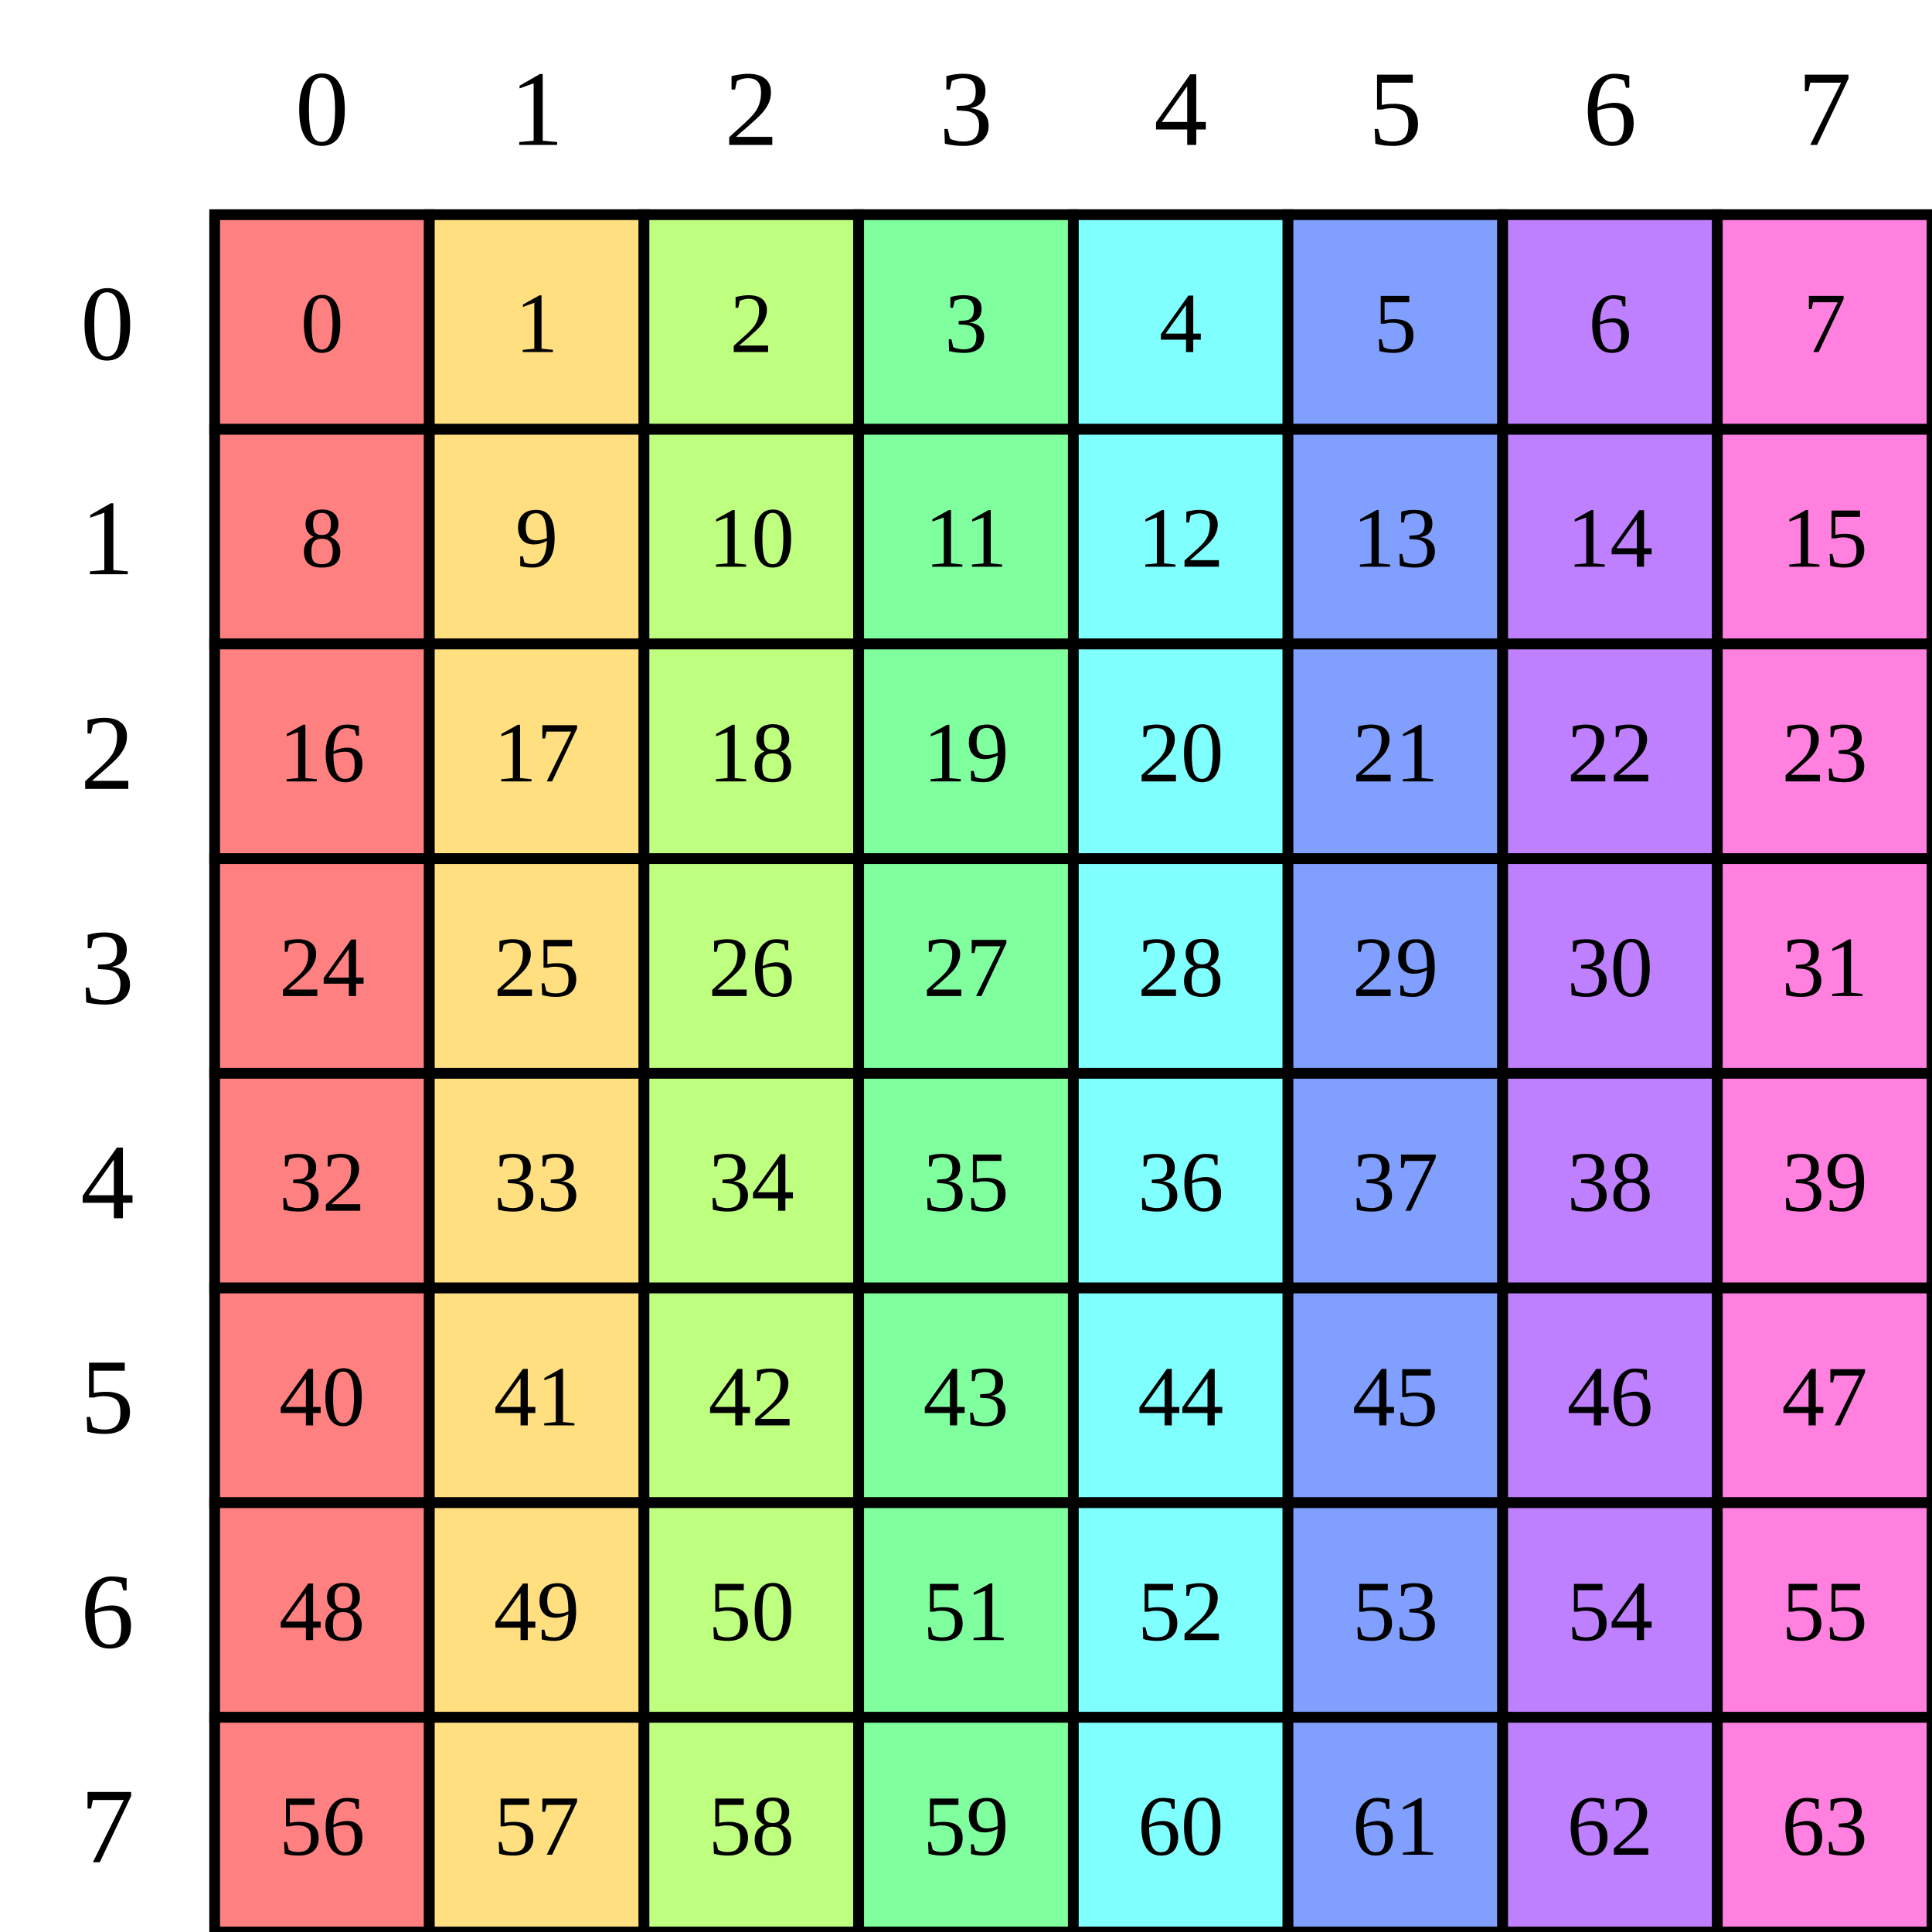
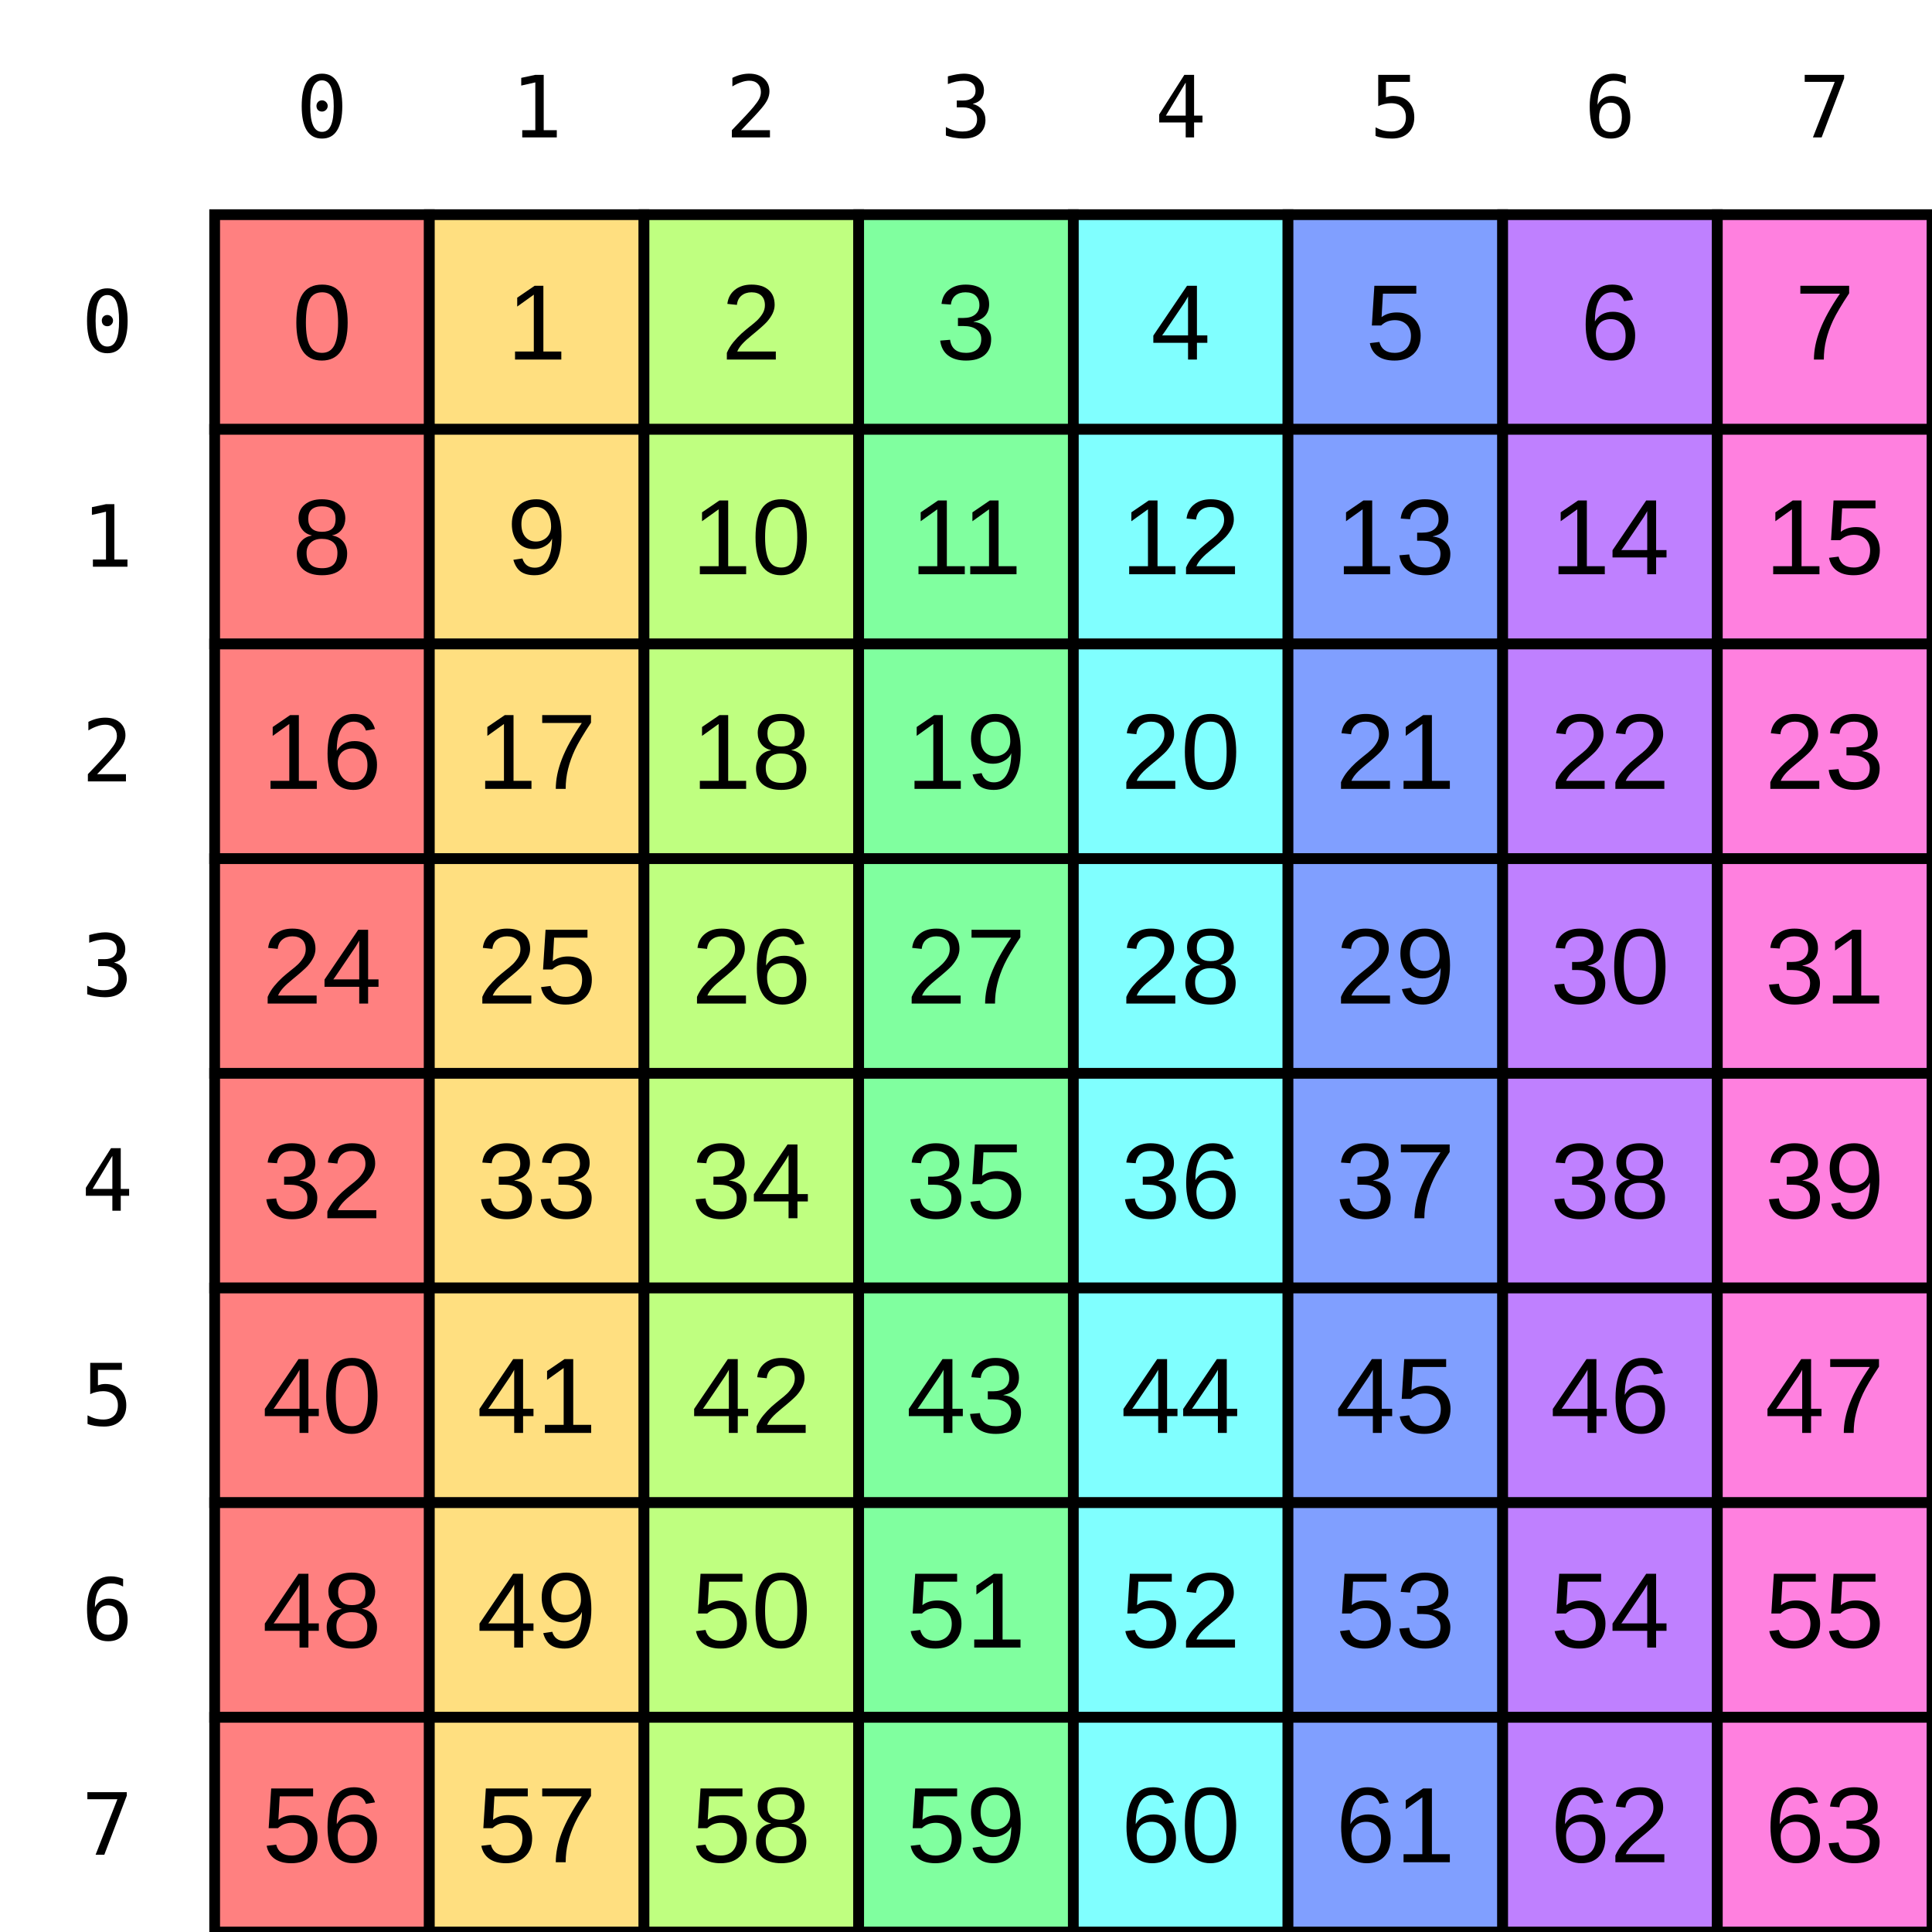
<svg xmlns="http://www.w3.org/2000/svg" baseProfile="full" height="180" version="1.1" width="180">
  <defs />
  <rect fill="rgb(255,128,128)" height="20" stroke="black" width="20" x="20" y="20" />
-   <text dy="0.35em" font-size="8px" text-anchor="middle" x="30" y="30">0</text>
+   <text dy="0.35em" font-family="Arial" font-size="10px" text-anchor="middle" x="30" y="30">0</text>
  <rect fill="rgb(255,223,128)" height="20" stroke="black" width="20" x="40" y="20" />
-   <text dy="0.35em" font-size="8px" text-anchor="middle" x="50" y="30">1</text>
+   <text dy="0.35em" font-family="Arial" font-size="10px" text-anchor="middle" x="50" y="30">1</text>
  <rect fill="rgb(191,255,128)" height="20" stroke="black" width="20" x="60" y="20" />
-   <text dy="0.35em" font-size="8px" text-anchor="middle" x="70" y="30">2</text>
+   <text dy="0.35em" font-family="Arial" font-size="10px" text-anchor="middle" x="70" y="30">2</text>
  <rect fill="rgb(128,255,159)" height="20" stroke="black" width="20" x="80" y="20" />
-   <text dy="0.35em" font-size="8px" text-anchor="middle" x="90" y="30">3</text>
+   <text dy="0.35em" font-family="Arial" font-size="10px" text-anchor="middle" x="90" y="30">3</text>
  <rect fill="rgb(128,255,255)" height="20" stroke="black" width="20" x="100" y="20" />
-   <text dy="0.35em" font-size="8px" text-anchor="middle" x="110" y="30">4</text>
+   <text dy="0.35em" font-family="Arial" font-size="10px" text-anchor="middle" x="110" y="30">4</text>
  <rect fill="rgb(128,159,255)" height="20" stroke="black" width="20" x="120" y="20" />
-   <text dy="0.35em" font-size="8px" text-anchor="middle" x="130" y="30">5</text>
+   <text dy="0.35em" font-family="Arial" font-size="10px" text-anchor="middle" x="130" y="30">5</text>
  <rect fill="rgb(191,128,255)" height="20" stroke="black" width="20" x="140" y="20" />
-   <text dy="0.35em" font-size="8px" text-anchor="middle" x="150" y="30">6</text>
+   <text dy="0.35em" font-family="Arial" font-size="10px" text-anchor="middle" x="150" y="30">6</text>
  <rect fill="rgb(255,128,223)" height="20" stroke="black" width="20" x="160" y="20" />
-   <text dy="0.35em" font-size="8px" text-anchor="middle" x="170" y="30">7</text>
+   <text dy="0.35em" font-family="Arial" font-size="10px" text-anchor="middle" x="170" y="30">7</text>
  <rect fill="rgb(255,128,128)" height="20" stroke="black" width="20" x="20" y="40" />
-   <text dy="0.35em" font-size="8px" text-anchor="middle" x="30" y="50">8</text>
+   <text dy="0.35em" font-family="Arial" font-size="10px" text-anchor="middle" x="30" y="50">8</text>
  <rect fill="rgb(255,223,128)" height="20" stroke="black" width="20" x="40" y="40" />
-   <text dy="0.35em" font-size="8px" text-anchor="middle" x="50" y="50">9</text>
+   <text dy="0.35em" font-family="Arial" font-size="10px" text-anchor="middle" x="50" y="50">9</text>
  <rect fill="rgb(191,255,128)" height="20" stroke="black" width="20" x="60" y="40" />
-   <text dy="0.35em" font-size="8px" text-anchor="middle" x="70" y="50">10</text>
+   <text dy="0.35em" font-family="Arial" font-size="10px" text-anchor="middle" x="70" y="50">10</text>
  <rect fill="rgb(128,255,159)" height="20" stroke="black" width="20" x="80" y="40" />
-   <text dy="0.35em" font-size="8px" text-anchor="middle" x="90" y="50">11</text>
+   <text dy="0.35em" font-family="Arial" font-size="10px" text-anchor="middle" x="90" y="50">11</text>
  <rect fill="rgb(128,255,255)" height="20" stroke="black" width="20" x="100" y="40" />
-   <text dy="0.35em" font-size="8px" text-anchor="middle" x="110" y="50">12</text>
+   <text dy="0.35em" font-family="Arial" font-size="10px" text-anchor="middle" x="110" y="50">12</text>
  <rect fill="rgb(128,159,255)" height="20" stroke="black" width="20" x="120" y="40" />
-   <text dy="0.35em" font-size="8px" text-anchor="middle" x="130" y="50">13</text>
+   <text dy="0.35em" font-family="Arial" font-size="10px" text-anchor="middle" x="130" y="50">13</text>
  <rect fill="rgb(191,128,255)" height="20" stroke="black" width="20" x="140" y="40" />
-   <text dy="0.35em" font-size="8px" text-anchor="middle" x="150" y="50">14</text>
+   <text dy="0.35em" font-family="Arial" font-size="10px" text-anchor="middle" x="150" y="50">14</text>
  <rect fill="rgb(255,128,223)" height="20" stroke="black" width="20" x="160" y="40" />
-   <text dy="0.35em" font-size="8px" text-anchor="middle" x="170" y="50">15</text>
+   <text dy="0.35em" font-family="Arial" font-size="10px" text-anchor="middle" x="170" y="50">15</text>
  <rect fill="rgb(255,128,128)" height="20" stroke="black" width="20" x="20" y="60" />
-   <text dy="0.35em" font-size="8px" text-anchor="middle" x="30" y="70">16</text>
+   <text dy="0.35em" font-family="Arial" font-size="10px" text-anchor="middle" x="30" y="70">16</text>
  <rect fill="rgb(255,223,128)" height="20" stroke="black" width="20" x="40" y="60" />
-   <text dy="0.35em" font-size="8px" text-anchor="middle" x="50" y="70">17</text>
+   <text dy="0.35em" font-family="Arial" font-size="10px" text-anchor="middle" x="50" y="70">17</text>
  <rect fill="rgb(191,255,128)" height="20" stroke="black" width="20" x="60" y="60" />
-   <text dy="0.35em" font-size="8px" text-anchor="middle" x="70" y="70">18</text>
+   <text dy="0.35em" font-family="Arial" font-size="10px" text-anchor="middle" x="70" y="70">18</text>
  <rect fill="rgb(128,255,159)" height="20" stroke="black" width="20" x="80" y="60" />
-   <text dy="0.35em" font-size="8px" text-anchor="middle" x="90" y="70">19</text>
+   <text dy="0.35em" font-family="Arial" font-size="10px" text-anchor="middle" x="90" y="70">19</text>
  <rect fill="rgb(128,255,255)" height="20" stroke="black" width="20" x="100" y="60" />
-   <text dy="0.35em" font-size="8px" text-anchor="middle" x="110" y="70">20</text>
+   <text dy="0.35em" font-family="Arial" font-size="10px" text-anchor="middle" x="110" y="70">20</text>
  <rect fill="rgb(128,159,255)" height="20" stroke="black" width="20" x="120" y="60" />
-   <text dy="0.35em" font-size="8px" text-anchor="middle" x="130" y="70">21</text>
+   <text dy="0.35em" font-family="Arial" font-size="10px" text-anchor="middle" x="130" y="70">21</text>
  <rect fill="rgb(191,128,255)" height="20" stroke="black" width="20" x="140" y="60" />
-   <text dy="0.35em" font-size="8px" text-anchor="middle" x="150" y="70">22</text>
+   <text dy="0.35em" font-family="Arial" font-size="10px" text-anchor="middle" x="150" y="70">22</text>
  <rect fill="rgb(255,128,223)" height="20" stroke="black" width="20" x="160" y="60" />
-   <text dy="0.35em" font-size="8px" text-anchor="middle" x="170" y="70">23</text>
+   <text dy="0.35em" font-family="Arial" font-size="10px" text-anchor="middle" x="170" y="70">23</text>
  <rect fill="rgb(255,128,128)" height="20" stroke="black" width="20" x="20" y="80" />
-   <text dy="0.35em" font-size="8px" text-anchor="middle" x="30" y="90">24</text>
+   <text dy="0.35em" font-family="Arial" font-size="10px" text-anchor="middle" x="30" y="90">24</text>
  <rect fill="rgb(255,223,128)" height="20" stroke="black" width="20" x="40" y="80" />
-   <text dy="0.35em" font-size="8px" text-anchor="middle" x="50" y="90">25</text>
+   <text dy="0.35em" font-family="Arial" font-size="10px" text-anchor="middle" x="50" y="90">25</text>
  <rect fill="rgb(191,255,128)" height="20" stroke="black" width="20" x="60" y="80" />
-   <text dy="0.35em" font-size="8px" text-anchor="middle" x="70" y="90">26</text>
+   <text dy="0.35em" font-family="Arial" font-size="10px" text-anchor="middle" x="70" y="90">26</text>
  <rect fill="rgb(128,255,159)" height="20" stroke="black" width="20" x="80" y="80" />
-   <text dy="0.35em" font-size="8px" text-anchor="middle" x="90" y="90">27</text>
+   <text dy="0.35em" font-family="Arial" font-size="10px" text-anchor="middle" x="90" y="90">27</text>
  <rect fill="rgb(128,255,255)" height="20" stroke="black" width="20" x="100" y="80" />
-   <text dy="0.35em" font-size="8px" text-anchor="middle" x="110" y="90">28</text>
+   <text dy="0.35em" font-family="Arial" font-size="10px" text-anchor="middle" x="110" y="90">28</text>
  <rect fill="rgb(128,159,255)" height="20" stroke="black" width="20" x="120" y="80" />
-   <text dy="0.35em" font-size="8px" text-anchor="middle" x="130" y="90">29</text>
+   <text dy="0.35em" font-family="Arial" font-size="10px" text-anchor="middle" x="130" y="90">29</text>
  <rect fill="rgb(191,128,255)" height="20" stroke="black" width="20" x="140" y="80" />
-   <text dy="0.35em" font-size="8px" text-anchor="middle" x="150" y="90">30</text>
+   <text dy="0.35em" font-family="Arial" font-size="10px" text-anchor="middle" x="150" y="90">30</text>
  <rect fill="rgb(255,128,223)" height="20" stroke="black" width="20" x="160" y="80" />
-   <text dy="0.35em" font-size="8px" text-anchor="middle" x="170" y="90">31</text>
+   <text dy="0.35em" font-family="Arial" font-size="10px" text-anchor="middle" x="170" y="90">31</text>
  <rect fill="rgb(255,128,128)" height="20" stroke="black" width="20" x="20" y="100" />
-   <text dy="0.35em" font-size="8px" text-anchor="middle" x="30" y="110">32</text>
+   <text dy="0.35em" font-family="Arial" font-size="10px" text-anchor="middle" x="30" y="110">32</text>
  <rect fill="rgb(255,223,128)" height="20" stroke="black" width="20" x="40" y="100" />
-   <text dy="0.35em" font-size="8px" text-anchor="middle" x="50" y="110">33</text>
+   <text dy="0.35em" font-family="Arial" font-size="10px" text-anchor="middle" x="50" y="110">33</text>
  <rect fill="rgb(191,255,128)" height="20" stroke="black" width="20" x="60" y="100" />
-   <text dy="0.35em" font-size="8px" text-anchor="middle" x="70" y="110">34</text>
+   <text dy="0.35em" font-family="Arial" font-size="10px" text-anchor="middle" x="70" y="110">34</text>
  <rect fill="rgb(128,255,159)" height="20" stroke="black" width="20" x="80" y="100" />
-   <text dy="0.35em" font-size="8px" text-anchor="middle" x="90" y="110">35</text>
+   <text dy="0.35em" font-family="Arial" font-size="10px" text-anchor="middle" x="90" y="110">35</text>
  <rect fill="rgb(128,255,255)" height="20" stroke="black" width="20" x="100" y="100" />
-   <text dy="0.35em" font-size="8px" text-anchor="middle" x="110" y="110">36</text>
+   <text dy="0.35em" font-family="Arial" font-size="10px" text-anchor="middle" x="110" y="110">36</text>
  <rect fill="rgb(128,159,255)" height="20" stroke="black" width="20" x="120" y="100" />
-   <text dy="0.35em" font-size="8px" text-anchor="middle" x="130" y="110">37</text>
+   <text dy="0.35em" font-family="Arial" font-size="10px" text-anchor="middle" x="130" y="110">37</text>
  <rect fill="rgb(191,128,255)" height="20" stroke="black" width="20" x="140" y="100" />
-   <text dy="0.35em" font-size="8px" text-anchor="middle" x="150" y="110">38</text>
+   <text dy="0.35em" font-family="Arial" font-size="10px" text-anchor="middle" x="150" y="110">38</text>
  <rect fill="rgb(255,128,223)" height="20" stroke="black" width="20" x="160" y="100" />
-   <text dy="0.35em" font-size="8px" text-anchor="middle" x="170" y="110">39</text>
+   <text dy="0.35em" font-family="Arial" font-size="10px" text-anchor="middle" x="170" y="110">39</text>
  <rect fill="rgb(255,128,128)" height="20" stroke="black" width="20" x="20" y="120" />
-   <text dy="0.35em" font-size="8px" text-anchor="middle" x="30" y="130">40</text>
+   <text dy="0.35em" font-family="Arial" font-size="10px" text-anchor="middle" x="30" y="130">40</text>
  <rect fill="rgb(255,223,128)" height="20" stroke="black" width="20" x="40" y="120" />
-   <text dy="0.35em" font-size="8px" text-anchor="middle" x="50" y="130">41</text>
+   <text dy="0.35em" font-family="Arial" font-size="10px" text-anchor="middle" x="50" y="130">41</text>
  <rect fill="rgb(191,255,128)" height="20" stroke="black" width="20" x="60" y="120" />
-   <text dy="0.35em" font-size="8px" text-anchor="middle" x="70" y="130">42</text>
+   <text dy="0.35em" font-family="Arial" font-size="10px" text-anchor="middle" x="70" y="130">42</text>
  <rect fill="rgb(128,255,159)" height="20" stroke="black" width="20" x="80" y="120" />
-   <text dy="0.35em" font-size="8px" text-anchor="middle" x="90" y="130">43</text>
+   <text dy="0.35em" font-family="Arial" font-size="10px" text-anchor="middle" x="90" y="130">43</text>
  <rect fill="rgb(128,255,255)" height="20" stroke="black" width="20" x="100" y="120" />
-   <text dy="0.35em" font-size="8px" text-anchor="middle" x="110" y="130">44</text>
+   <text dy="0.35em" font-family="Arial" font-size="10px" text-anchor="middle" x="110" y="130">44</text>
  <rect fill="rgb(128,159,255)" height="20" stroke="black" width="20" x="120" y="120" />
-   <text dy="0.35em" font-size="8px" text-anchor="middle" x="130" y="130">45</text>
+   <text dy="0.35em" font-family="Arial" font-size="10px" text-anchor="middle" x="130" y="130">45</text>
  <rect fill="rgb(191,128,255)" height="20" stroke="black" width="20" x="140" y="120" />
-   <text dy="0.35em" font-size="8px" text-anchor="middle" x="150" y="130">46</text>
+   <text dy="0.35em" font-family="Arial" font-size="10px" text-anchor="middle" x="150" y="130">46</text>
  <rect fill="rgb(255,128,223)" height="20" stroke="black" width="20" x="160" y="120" />
-   <text dy="0.35em" font-size="8px" text-anchor="middle" x="170" y="130">47</text>
+   <text dy="0.35em" font-family="Arial" font-size="10px" text-anchor="middle" x="170" y="130">47</text>
  <rect fill="rgb(255,128,128)" height="20" stroke="black" width="20" x="20" y="140" />
-   <text dy="0.35em" font-size="8px" text-anchor="middle" x="30" y="150">48</text>
+   <text dy="0.35em" font-family="Arial" font-size="10px" text-anchor="middle" x="30" y="150">48</text>
  <rect fill="rgb(255,223,128)" height="20" stroke="black" width="20" x="40" y="140" />
-   <text dy="0.35em" font-size="8px" text-anchor="middle" x="50" y="150">49</text>
+   <text dy="0.35em" font-family="Arial" font-size="10px" text-anchor="middle" x="50" y="150">49</text>
  <rect fill="rgb(191,255,128)" height="20" stroke="black" width="20" x="60" y="140" />
-   <text dy="0.35em" font-size="8px" text-anchor="middle" x="70" y="150">50</text>
+   <text dy="0.35em" font-family="Arial" font-size="10px" text-anchor="middle" x="70" y="150">50</text>
  <rect fill="rgb(128,255,159)" height="20" stroke="black" width="20" x="80" y="140" />
-   <text dy="0.35em" font-size="8px" text-anchor="middle" x="90" y="150">51</text>
+   <text dy="0.35em" font-family="Arial" font-size="10px" text-anchor="middle" x="90" y="150">51</text>
  <rect fill="rgb(128,255,255)" height="20" stroke="black" width="20" x="100" y="140" />
-   <text dy="0.35em" font-size="8px" text-anchor="middle" x="110" y="150">52</text>
+   <text dy="0.35em" font-family="Arial" font-size="10px" text-anchor="middle" x="110" y="150">52</text>
  <rect fill="rgb(128,159,255)" height="20" stroke="black" width="20" x="120" y="140" />
-   <text dy="0.35em" font-size="8px" text-anchor="middle" x="130" y="150">53</text>
+   <text dy="0.35em" font-family="Arial" font-size="10px" text-anchor="middle" x="130" y="150">53</text>
  <rect fill="rgb(191,128,255)" height="20" stroke="black" width="20" x="140" y="140" />
-   <text dy="0.35em" font-size="8px" text-anchor="middle" x="150" y="150">54</text>
+   <text dy="0.35em" font-family="Arial" font-size="10px" text-anchor="middle" x="150" y="150">54</text>
  <rect fill="rgb(255,128,223)" height="20" stroke="black" width="20" x="160" y="140" />
-   <text dy="0.35em" font-size="8px" text-anchor="middle" x="170" y="150">55</text>
+   <text dy="0.35em" font-family="Arial" font-size="10px" text-anchor="middle" x="170" y="150">55</text>
  <rect fill="rgb(255,128,128)" height="20" stroke="black" width="20" x="20" y="160" />
-   <text dy="0.35em" font-size="8px" text-anchor="middle" x="30" y="170">56</text>
+   <text dy="0.35em" font-family="Arial" font-size="10px" text-anchor="middle" x="30" y="170">56</text>
  <rect fill="rgb(255,223,128)" height="20" stroke="black" width="20" x="40" y="160" />
-   <text dy="0.35em" font-size="8px" text-anchor="middle" x="50" y="170">57</text>
+   <text dy="0.35em" font-family="Arial" font-size="10px" text-anchor="middle" x="50" y="170">57</text>
  <rect fill="rgb(191,255,128)" height="20" stroke="black" width="20" x="60" y="160" />
-   <text dy="0.35em" font-size="8px" text-anchor="middle" x="70" y="170">58</text>
+   <text dy="0.35em" font-family="Arial" font-size="10px" text-anchor="middle" x="70" y="170">58</text>
  <rect fill="rgb(128,255,159)" height="20" stroke="black" width="20" x="80" y="160" />
-   <text dy="0.35em" font-size="8px" text-anchor="middle" x="90" y="170">59</text>
+   <text dy="0.35em" font-family="Arial" font-size="10px" text-anchor="middle" x="90" y="170">59</text>
  <rect fill="rgb(128,255,255)" height="20" stroke="black" width="20" x="100" y="160" />
-   <text dy="0.35em" font-size="8px" text-anchor="middle" x="110" y="170">60</text>
+   <text dy="0.35em" font-family="Arial" font-size="10px" text-anchor="middle" x="110" y="170">60</text>
  <rect fill="rgb(128,159,255)" height="20" stroke="black" width="20" x="120" y="160" />
-   <text dy="0.35em" font-size="8px" text-anchor="middle" x="130" y="170">61</text>
+   <text dy="0.35em" font-family="Arial" font-size="10px" text-anchor="middle" x="130" y="170">61</text>
  <rect fill="rgb(191,128,255)" height="20" stroke="black" width="20" x="140" y="160" />
-   <text dy="0.35em" font-size="8px" text-anchor="middle" x="150" y="170">62</text>
+   <text dy="0.35em" font-family="Arial" font-size="10px" text-anchor="middle" x="150" y="170">62</text>
  <rect fill="rgb(255,128,223)" height="20" stroke="black" width="20" x="160" y="160" />
-   <text dy="0.35em" font-size="8px" text-anchor="middle" x="170" y="170">63</text>
-   <text dy="0.35em" font-size="10px" text-anchor="middle" x="10" y="30">0</text>
-   <text dy="0.35em" font-size="10px" text-anchor="middle" x="10" y="50">1</text>
-   <text dy="0.35em" font-size="10px" text-anchor="middle" x="10" y="70">2</text>
-   <text dy="0.35em" font-size="10px" text-anchor="middle" x="10" y="90">3</text>
-   <text dy="0.35em" font-size="10px" text-anchor="middle" x="10" y="110">4</text>
-   <text dy="0.35em" font-size="10px" text-anchor="middle" x="10" y="130">5</text>
-   <text dy="0.35em" font-size="10px" text-anchor="middle" x="10" y="150">6</text>
-   <text dy="0.35em" font-size="10px" text-anchor="middle" x="10" y="170">7</text>
-   <text dy="0.35em" font-size="10px" text-anchor="middle" x="30" y="10">0</text>
-   <text dy="0.35em" font-size="10px" text-anchor="middle" x="50" y="10">1</text>
-   <text dy="0.35em" font-size="10px" text-anchor="middle" x="70" y="10">2</text>
-   <text dy="0.35em" font-size="10px" text-anchor="middle" x="90" y="10">3</text>
-   <text dy="0.35em" font-size="10px" text-anchor="middle" x="110" y="10">4</text>
-   <text dy="0.35em" font-size="10px" text-anchor="middle" x="130" y="10">5</text>
-   <text dy="0.35em" font-size="10px" text-anchor="middle" x="150" y="10">6</text>
-   <text dy="0.35em" font-size="10px" text-anchor="middle" x="170" y="10">7</text>
+   <text dy="0.35em" font-family="Arial" font-size="10px" text-anchor="middle" x="170" y="170">63</text>
+   <text dy="0.35em" font-family="monospace" font-size="8px" text-anchor="middle" x="10" y="30">0</text>
+   <text dy="0.35em" font-family="monospace" font-size="8px" text-anchor="middle" x="10" y="50">1</text>
+   <text dy="0.35em" font-family="monospace" font-size="8px" text-anchor="middle" x="10" y="70">2</text>
+   <text dy="0.35em" font-family="monospace" font-size="8px" text-anchor="middle" x="10" y="90">3</text>
+   <text dy="0.35em" font-family="monospace" font-size="8px" text-anchor="middle" x="10" y="110">4</text>
+   <text dy="0.35em" font-family="monospace" font-size="8px" text-anchor="middle" x="10" y="130">5</text>
+   <text dy="0.35em" font-family="monospace" font-size="8px" text-anchor="middle" x="10" y="150">6</text>
+   <text dy="0.35em" font-family="monospace" font-size="8px" text-anchor="middle" x="10" y="170">7</text>
+   <text dy="0.35em" font-family="monospace" font-size="8px" text-anchor="middle" x="30" y="10">0</text>
+   <text dy="0.35em" font-family="monospace" font-size="8px" text-anchor="middle" x="50" y="10">1</text>
+   <text dy="0.35em" font-family="monospace" font-size="8px" text-anchor="middle" x="70" y="10">2</text>
+   <text dy="0.35em" font-family="monospace" font-size="8px" text-anchor="middle" x="90" y="10">3</text>
+   <text dy="0.35em" font-family="monospace" font-size="8px" text-anchor="middle" x="110" y="10">4</text>
+   <text dy="0.35em" font-family="monospace" font-size="8px" text-anchor="middle" x="130" y="10">5</text>
+   <text dy="0.35em" font-family="monospace" font-size="8px" text-anchor="middle" x="150" y="10">6</text>
+   <text dy="0.35em" font-family="monospace" font-size="8px" text-anchor="middle" x="170" y="10">7</text>
</svg>
